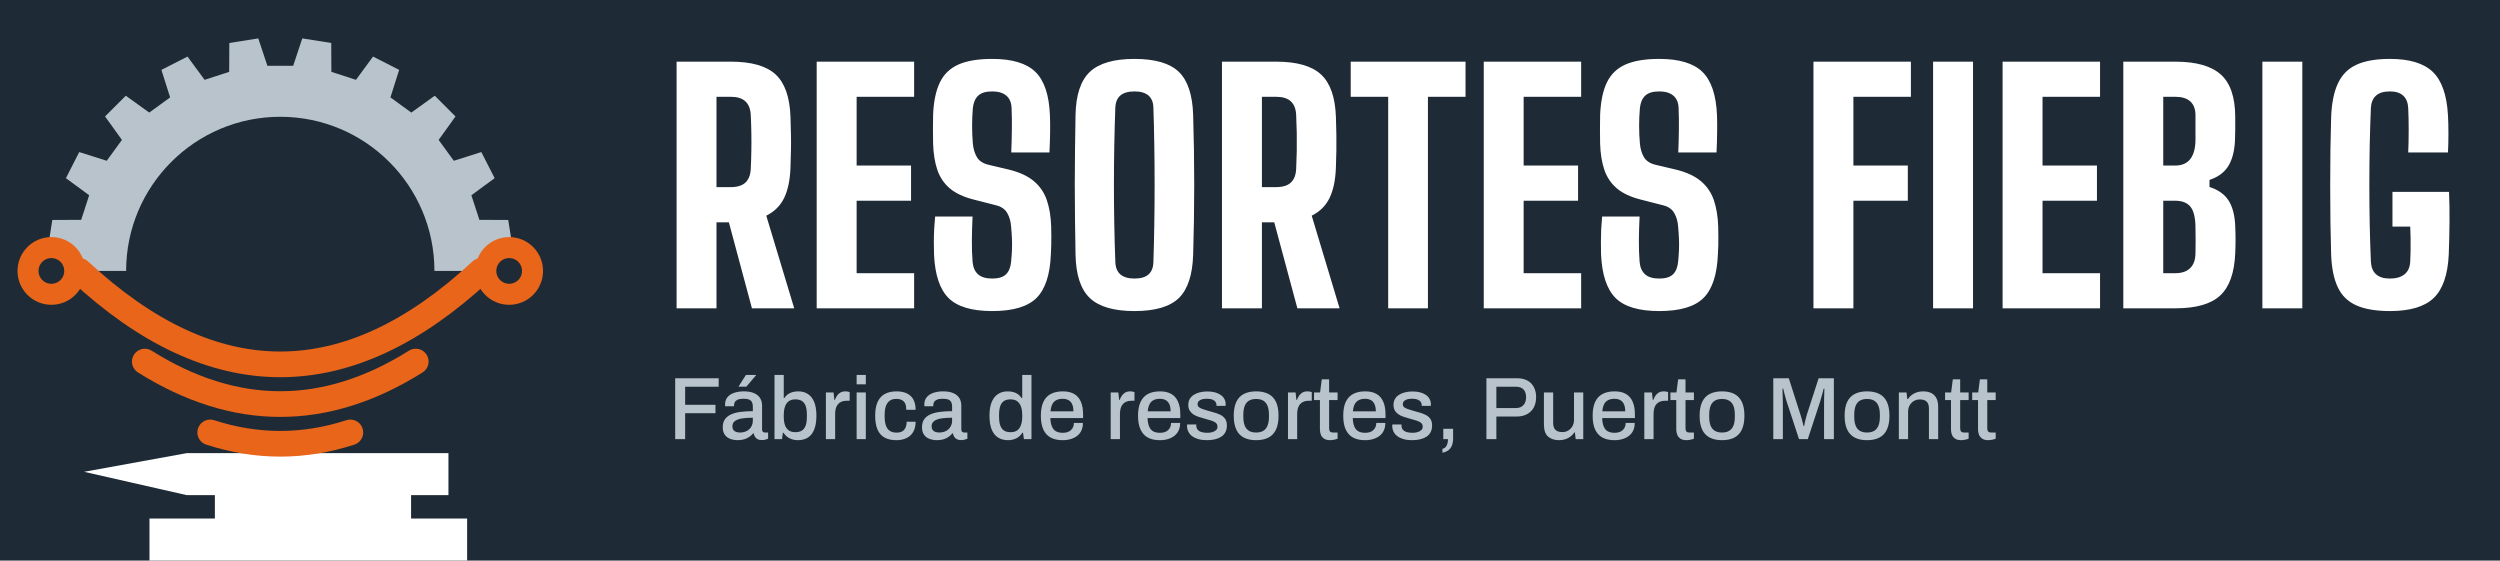
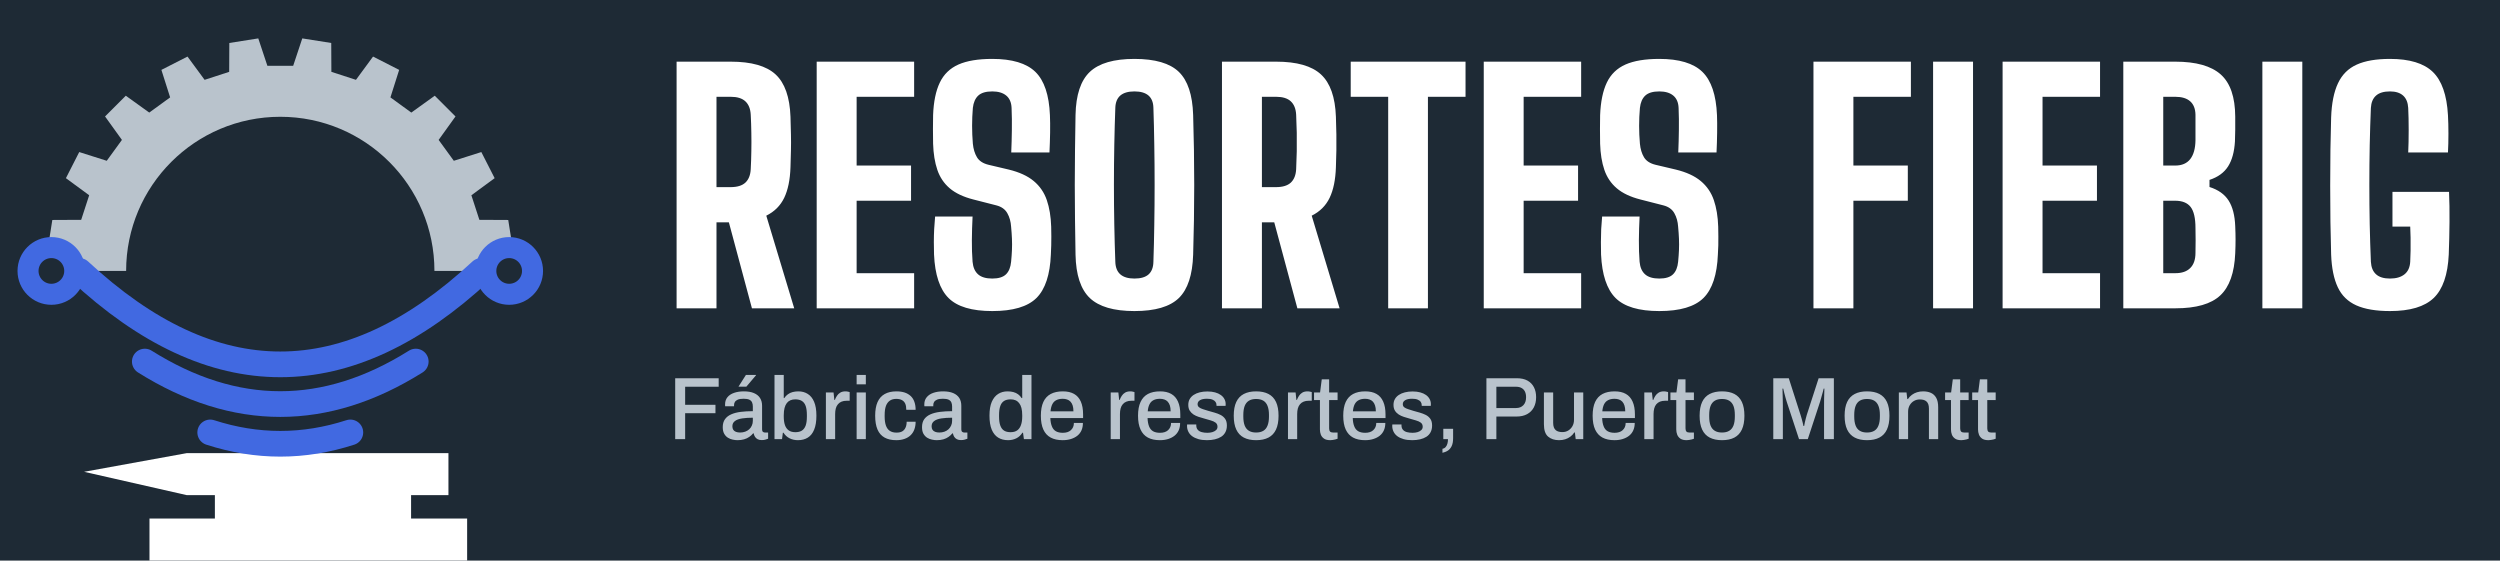
<svg xmlns="http://www.w3.org/2000/svg" viewBox="0 0 535.18 120" role="img" aria-label="Resortes Fiebig, fábrica de resortes, Puerto Montt">
-   <style>.logo__gear{fill:#b9c3cc}.logo__anvil{fill:#ffffff}.logo__leaf{stroke:#e8651a;stroke-width:5.5}.logo__eye{stroke:#e8651a;stroke-width:4.5}</style>
+   <style>.logo__gear{fill:#b9c3cc}.logo__anvil{fill:#ffffff}.logo__leaf{stroke:#4169e1;stroke-width:5.5}.logo__eye{stroke:#4169e1;stroke-width:4.5}</style>
  <rect width="535.18" height="120" fill="#1e2a35" />
  <path class="logo__gear" d="M16 58 L16.09 55.24 L10.22 53.29 L11.2 47.09 L17.38 47.06 L19.09 41.8 L14.11 38.14 L16.96 32.55 L22.85 34.42 L26.1 29.95 L22.49 24.93 L26.93 20.49 L31.95 24.1 L36.42 20.85 L34.55 14.96 L40.14 12.11 L43.8 17.09 L49.06 15.38 L49.09 9.2 L55.29 8.22 L57.24 14.09 L62.76 14.09 L64.71 8.22 L70.91 9.2 L70.94 15.38 L76.2 17.09 L79.86 12.11 L85.45 14.96 L83.58 20.85 L88.05 24.1 L93.07 20.49 L97.51 24.93 L93.9 29.95 L97.15 34.42 L103.04 32.55 L105.89 38.14 L100.91 41.8 L102.62 47.06 L108.8 47.09 L109.78 53.29 L103.91 55.24 L104 58 L93 58 A33 33 0 0 0 27 58 Z" />
  <path class="logo__anvil" d="M96 97 H40 L18 101 L40 106 H46 V111 H32 V120 H100 V111 H88 V106 H96 Z" />
  <g fill="none" stroke-linecap="round">
    <path class="logo__leaf" d="M17 58 Q60 98 103 58" />
    <path class="logo__leaf" d="M31 77.4 Q60 95.6 89 77.4" />
    <path class="logo__leaf" d="M45 92.57 Q60 97.43 75 92.57" />
    <circle class="logo__eye" cx="11" cy="58" r="5" />
    <circle class="logo__eye" cx="109" cy="58" r="5" />
  </g>
  <path fill="#ffffff" d="M153.38 66L144.84 66L144.84 13.20L156.42 13.20Q163.09 13.20 166.04 15.94Q168.99 18.68 169.22 24.98L169.22 24.98Q169.29 27.09 169.32 28.79Q169.36 30.49 169.32 32.16Q169.29 33.82 169.22 35.80L169.22 35.80Q169.09 39.83 167.87 42.36Q166.65 44.88 164.04 46.17L164.04 46.17L170.02 66L160.97 66L156.03 47.59L153.38 47.59L153.38 66ZM153.38 20.72L153.38 40.06L156.39 40.06Q158.53 40.06 159.57 39.09Q160.61 38.11 160.71 36.23L160.71 36.23Q160.81 34.39 160.84 32.39Q160.88 30.39 160.84 28.40Q160.81 26.40 160.71 24.55L160.71 24.55Q160.61 22.67 159.57 21.70Q158.53 20.72 156.42 20.72L156.42 20.72L153.38 20.72ZM195.69 66L174.83 66L174.83 13.20L195.69 13.20L195.69 20.72L183.38 20.72L183.38 35.44L195.03 35.44L195.03 42.97L183.38 42.97L183.38 58.48L195.69 58.48L195.69 66ZM212.42 66.59L212.42 66.59Q205.85 66.59 203.05 63.79Q200.24 60.98 199.95 54.48L199.95 54.48Q199.91 53.20 199.91 51.81Q199.91 50.42 199.98 49.05Q200.05 47.69 200.18 46.36L200.18 46.36L208.20 46.36Q208.07 48.91 208.05 51.40Q208.03 53.89 208.20 56.03L208.20 56.03Q208.36 57.82 209.37 58.72Q210.38 59.63 212.42 59.63L212.42 59.63Q214.43 59.63 215.36 58.72Q216.28 57.82 216.45 56.03L216.45 56.03Q216.58 54.71 216.63 53.53Q216.68 52.34 216.63 51.12Q216.58 49.90 216.45 48.54L216.45 48.54Q216.35 46.89 215.64 45.64Q214.93 44.38 213.28 43.96L213.28 43.96L208.36 42.70Q205.16 41.88 203.31 40.31Q201.47 38.74 200.66 36.37Q199.85 33.99 199.75 30.76L199.75 30.76Q199.72 29.14 199.72 27.64Q199.72 26.14 199.75 24.65L199.75 24.65Q199.91 20.33 201.19 17.67Q202.46 15.02 205.18 13.81Q207.90 12.61 212.42 12.61L212.42 12.61Q218.79 12.61 221.65 15.39Q224.50 18.18 224.76 24.65L224.76 24.65Q224.83 26.17 224.80 28.38Q224.76 30.59 224.66 32.64L224.66 32.64L216.48 32.64Q216.58 30.26 216.61 27.87Q216.65 25.48 216.55 23.10L216.55 23.10Q216.48 21.35 215.41 20.46Q214.34 19.57 212.42 19.57L212.42 19.57Q210.38 19.57 209.42 20.46Q208.46 21.35 208.26 23.10L208.26 23.10Q208.10 25.01 208.10 26.93Q208.10 28.84 208.26 30.76L208.26 30.76Q208.43 32.47 209.14 33.66Q209.85 34.85 211.63 35.28L211.63 35.28L215.95 36.30Q219.35 37.13 221.30 38.76Q223.25 40.39 224.09 42.83Q224.93 45.28 225.03 48.54L225.03 48.54Q225.06 49.63 225.06 50.61Q225.06 51.58 225.04 52.52Q225.03 53.46 224.96 54.48L224.96 54.48Q224.70 60.98 221.88 63.79Q219.05 66.59 212.42 66.59ZM242.85 66.59L242.85 66.59Q236.25 66.59 233.31 63.81Q230.37 61.02 230.24 54.52L230.24 54.52Q230.18 50.92 230.13 47.16Q230.08 43.39 230.08 39.58Q230.08 35.77 230.13 32.01Q230.18 28.25 230.24 24.62L230.24 24.62Q230.37 18.15 233.31 15.38Q236.25 12.61 242.85 12.61L242.85 12.61Q249.48 12.61 252.35 15.38Q255.22 18.15 255.42 24.62L255.42 24.62Q255.52 28.28 255.59 32.04Q255.65 35.80 255.65 39.62Q255.65 43.43 255.59 47.17Q255.52 50.92 255.42 54.52L255.42 54.52Q255.22 61.02 252.35 63.81Q249.48 66.59 242.85 66.59ZM242.85 59.63L242.85 59.63Q244.89 59.63 245.88 58.74Q246.87 57.85 246.91 56.07L246.91 56.07Q247.04 52.34 247.10 48.13Q247.17 43.92 247.17 39.55Q247.17 35.18 247.10 30.99Q247.04 26.80 246.91 23.07L246.91 23.07Q246.87 21.32 245.85 20.44Q244.83 19.57 242.85 19.57L242.85 19.57Q240.87 19.57 239.84 20.44Q238.82 21.32 238.76 23.07L238.76 23.07Q238.62 26.80 238.54 30.99Q238.46 35.18 238.46 39.55Q238.46 43.92 238.54 48.13Q238.62 52.34 238.76 56.07L238.76 56.07Q238.82 57.85 239.84 58.74Q240.87 59.63 242.85 59.63ZM270.14 66L261.59 66L261.59 13.20L273.18 13.20Q279.84 13.20 282.79 15.94Q285.75 18.68 285.98 24.98L285.98 24.98Q286.05 27.09 286.08 28.79Q286.11 30.49 286.08 32.16Q286.05 33.82 285.98 35.80L285.98 35.80Q285.85 39.83 284.63 42.36Q283.41 44.88 280.80 46.17L280.80 46.17L286.77 66L277.73 66L272.78 47.59L270.14 47.59L270.14 66ZM270.14 20.72L270.14 40.06L273.14 40.06Q275.29 40.06 276.33 39.09Q277.37 38.11 277.47 36.23L277.47 36.23Q277.56 34.39 277.60 32.39Q277.63 30.39 277.60 28.40Q277.56 26.40 277.47 24.55L277.47 24.55Q277.37 22.67 276.33 21.70Q275.29 20.72 273.18 20.72L273.18 20.72L270.14 20.72ZM305.68 66L297.17 66L297.17 20.72L289.15 20.72L289.15 13.20L313.73 13.20L313.73 20.72L305.68 20.72L305.68 66ZM338.48 66L317.63 66L317.63 13.20L338.48 13.20L338.48 20.72L326.17 20.72L326.17 35.44L337.82 35.44L337.82 42.97L326.17 42.97L326.17 58.48L338.48 58.48L338.48 66ZM355.21 66.59L355.21 66.59Q348.65 66.59 345.84 63.79Q343.04 60.98 342.74 54.48L342.74 54.48Q342.71 53.20 342.71 51.81Q342.71 50.42 342.77 49.05Q342.84 47.69 342.97 46.36L342.97 46.36L350.99 46.36Q350.86 48.91 350.84 51.40Q350.82 53.89 350.99 56.03L350.99 56.03Q351.15 57.82 352.16 58.72Q353.17 59.63 355.21 59.63L355.21 59.63Q357.23 59.63 358.15 58.72Q359.07 57.82 359.24 56.03L359.24 56.03Q359.37 54.71 359.42 53.53Q359.47 52.34 359.42 51.12Q359.37 49.90 359.24 48.54L359.24 48.54Q359.14 46.89 358.43 45.64Q357.72 44.38 356.07 43.96L356.07 43.96L351.15 42.70Q347.95 41.88 346.11 40.31Q344.26 38.74 343.45 36.37Q342.64 33.99 342.54 30.76L342.54 30.76Q342.51 29.14 342.51 27.64Q342.51 26.14 342.54 24.65L342.54 24.65Q342.71 20.33 343.98 17.67Q345.25 15.02 347.97 13.81Q350.69 12.61 355.21 12.61L355.21 12.61Q361.58 12.61 364.44 15.39Q367.29 18.18 367.56 24.65L367.56 24.65Q367.62 26.17 367.59 28.38Q367.56 30.59 367.46 32.64L367.46 32.64L359.27 32.64Q359.37 30.26 359.40 27.87Q359.44 25.48 359.34 23.10L359.34 23.10Q359.27 21.35 358.20 20.46Q357.13 19.57 355.21 19.57L355.21 19.57Q353.17 19.57 352.21 20.46Q351.25 21.35 351.06 23.10L351.06 23.10Q350.89 25.01 350.89 26.93Q350.89 28.84 351.06 30.76L351.06 30.76Q351.22 32.47 351.93 33.66Q352.64 34.85 354.42 35.28L354.42 35.28L358.74 36.30Q362.14 37.13 364.09 38.76Q366.04 40.39 366.88 42.83Q367.72 45.28 367.82 48.54L367.82 48.54Q367.85 49.63 367.85 50.61Q367.85 51.58 367.84 52.52Q367.82 53.46 367.75 54.48L367.75 54.48Q367.49 60.98 364.67 63.79Q361.85 66.59 355.21 66.59ZM396.76 66L388.21 66L388.21 13.20L409.07 13.20L409.07 20.72L396.76 20.72L396.76 35.44L408.41 35.44L408.41 42.97L396.76 42.97L396.76 66ZM422.37 66L413.82 66L413.82 13.20L422.37 13.20L422.37 66ZM449.56 66L428.70 66L428.70 13.20L449.56 13.20L449.56 20.72L437.25 20.72L437.25 35.44L448.90 35.44L448.90 42.97L437.25 42.97L437.25 58.48L449.56 58.48L449.56 66ZM465.70 66L454.54 66L454.54 13.20L465.66 13.20Q472.33 13.20 475.40 15.94Q478.47 18.68 478.50 24.98L478.50 24.98Q478.50 26.50 478.50 27.77Q478.50 29.04 478.44 30.26L478.44 30.26Q478.24 33.63 476.97 35.62Q475.70 37.62 472.99 38.51L472.99 38.51L472.99 40.03Q475.80 40.92 477.08 42.93Q478.37 44.95 478.50 48.44L478.50 48.44Q478.57 50.00 478.57 51.31Q478.57 52.63 478.50 54.22L478.50 54.22Q478.24 60.49 475.30 63.24Q472.36 66 465.70 66L465.70 66ZM463.09 42.97L463.09 58.48L465.70 58.48Q467.78 58.48 468.88 57.37Q469.99 56.27 469.99 54.12L469.99 54.12Q470.02 52.73 470.02 51.46Q470.02 50.19 469.99 48.84L469.99 48.84Q469.99 45.64 468.95 44.30Q467.91 42.97 465.63 42.97L465.63 42.97L463.09 42.97ZM463.09 20.72L463.09 35.44L465.66 35.44Q467.78 35.44 468.87 34.06Q469.95 32.67 469.99 30.03L469.99 30.03Q469.99 28.61 469.99 27.27Q469.99 25.94 469.99 24.55L469.99 24.55Q469.95 22.67 468.87 21.70Q467.78 20.72 465.66 20.72L465.66 20.72L463.09 20.72ZM492.86 66L484.31 66L484.31 13.20L492.86 13.20L492.86 66ZM511.63 66.59L511.63 66.59Q507.15 66.59 504.42 65.37Q501.70 64.15 500.45 61.48Q499.19 58.81 499.03 54.48L499.03 54.48Q498.93 51.28 498.88 47.49Q498.83 43.69 498.83 39.75Q498.83 35.80 498.88 32.04Q498.93 28.28 499.03 25.15L499.03 25.15Q499.19 20.59 500.50 17.82Q501.80 15.05 504.51 13.83Q507.21 12.61 511.63 12.61L511.63 12.61Q517.90 12.61 520.79 15.39Q523.68 18.18 524.04 24.65L524.04 24.65Q524.14 26.43 524.14 28.63Q524.14 30.82 524.04 32.64L524.04 32.64L515.53 32.64Q515.63 30.56 515.63 27.85Q515.63 25.15 515.53 23.10L515.53 23.10Q515.43 21.35 514.44 20.46Q513.45 19.57 511.63 19.57L511.63 19.57Q509.65 19.57 508.65 20.46Q507.64 21.35 507.54 23.10L507.54 23.10Q507.38 26.89 507.29 31.09Q507.21 35.28 507.21 39.58Q507.21 43.89 507.29 48.06Q507.38 52.24 507.54 56.03L507.54 56.03Q507.64 57.82 508.65 58.72Q509.65 59.63 511.63 59.63L511.63 59.63Q513.61 59.63 514.74 58.72Q515.86 57.82 515.96 56.03L515.96 56.03Q516.02 55.01 516.04 53.64Q516.06 52.27 516.04 50.89Q516.02 49.50 515.96 48.51L515.96 48.51L512.16 48.51L512.16 41.08L524.27 41.08Q524.40 43.96 524.37 47.50Q524.34 51.05 524.21 54.48L524.21 54.48Q523.91 60.98 520.99 63.79Q518.07 66.59 511.63 66.59Z" />
  <path fill="#b9c3cc" d="M146.67 94L144.54 94L144.54 80.97L153.85 80.97L153.85 82.79L146.67 82.79L146.67 86.65L153.16 86.65L153.16 88.45L146.67 88.45L146.67 94ZM157.88 94.23L157.88 94.23Q157.40 94.23 156.85 94.11Q156.30 94 155.82 93.70Q155.33 93.39 155.03 92.85Q154.72 92.31 154.72 91.44L154.72 91.44Q154.72 90.41 155.20 89.74Q155.67 89.08 156.53 88.70Q157.38 88.32 158.57 88.17Q159.76 88.02 161.16 88.02L161.16 88.02L161.16 87.03Q161.16 86.53 161.00 86.15Q160.84 85.77 160.41 85.56Q159.99 85.36 159.19 85.36L159.19 85.36Q158.39 85.36 157.94 85.55Q157.50 85.75 157.32 86.05Q157.14 86.34 157.14 86.69L157.14 86.69L157.14 86.97L155.24 86.97Q155.22 86.88 155.22 86.78Q155.22 86.69 155.22 86.55L155.22 86.55Q155.22 85.66 155.72 85.04Q156.22 84.42 157.14 84.10Q158.05 83.78 159.25 83.78L159.25 83.78Q160.54 83.78 161.40 84.15Q162.27 84.52 162.70 85.20Q163.14 85.89 163.14 86.86L163.14 86.86L163.14 91.93Q163.14 92.29 163.32 92.44Q163.50 92.59 163.75 92.59L163.75 92.59L164.43 92.59L164.43 93.92Q164.20 94.02 163.86 94.11Q163.52 94.21 163.06 94.21L163.06 94.21Q162.55 94.21 162.20 94.03Q161.85 93.85 161.63 93.52Q161.41 93.18 161.34 92.77L161.34 92.77L161.22 92.77Q160.88 93.20 160.39 93.53Q159.91 93.87 159.28 94.05Q158.66 94.23 157.88 94.23ZM158.43 92.59L158.43 92.59Q159.02 92.59 159.52 92.41Q160.02 92.23 160.38 91.90Q160.75 91.57 160.95 91.10Q161.16 90.64 161.16 90.09L161.16 90.09L161.16 89.42Q159.85 89.42 158.87 89.57Q157.88 89.72 157.33 90.13Q156.78 90.54 156.78 91.26L156.78 91.26Q156.78 91.70 156.97 92.00Q157.16 92.29 157.53 92.44Q157.91 92.59 158.43 92.59ZM159.78 82.77L158.09 82.77L159.68 80.26L161.83 80.26L161.85 80.32L159.78 82.77ZM170.82 94.23L170.82 94.23Q169.83 94.23 169.03 93.83Q168.23 93.43 167.72 92.63L167.72 92.63L167.59 92.63L167.41 94L165.80 94L165.80 80.26L167.78 80.26L167.78 85.22L167.89 85.22Q168.21 84.73 168.66 84.41Q169.11 84.08 169.68 83.93Q170.25 83.78 170.91 83.78L170.91 83.78Q172.05 83.78 172.92 84.33Q173.80 84.88 174.28 86.02Q174.77 87.16 174.77 88.97L174.77 88.97Q174.77 90.81 174.29 91.97Q173.82 93.13 172.93 93.68Q172.05 94.23 170.82 94.23ZM170.26 92.52L170.26 92.52Q171.12 92.52 171.66 92.18Q172.20 91.83 172.47 91.10Q172.73 90.37 172.73 89.19L172.73 89.19L172.73 88.85Q172.73 87.67 172.48 86.93Q172.22 86.19 171.67 85.84Q171.12 85.49 170.23 85.49L170.23 85.49Q169.68 85.49 169.22 85.68Q168.76 85.87 168.44 86.28Q168.12 86.69 167.95 87.33Q167.78 87.98 167.78 88.89L167.78 88.89L167.78 89.16Q167.78 90.24 168.03 90.99Q168.29 91.74 168.84 92.13Q169.39 92.52 170.26 92.52ZM178.78 94L176.80 94L176.80 84.01L178.44 84.01L178.61 85.62L178.72 85.62Q178.89 85.15 179.17 84.73Q179.44 84.31 179.89 84.04Q180.33 83.78 180.98 83.78L180.98 83.78Q181.28 83.78 181.52 83.84Q181.76 83.89 181.89 83.93L181.89 83.93L181.89 85.79L181.23 85.79Q180.62 85.79 180.15 85.98Q179.69 86.17 179.38 86.54Q179.06 86.91 178.92 87.44Q178.78 87.98 178.78 88.64L178.78 88.64L178.78 94ZM185.35 82.28L183.38 82.28L183.38 80.26L185.35 80.26L185.35 82.28ZM185.35 94L183.38 94L183.38 84.01L185.35 84.01L185.35 94ZM191.87 94.23L191.87 94.23Q190.37 94.23 189.36 93.67Q188.35 93.11 187.85 91.95Q187.35 90.79 187.35 89.00L187.35 89.00Q187.35 87.22 187.86 86.07Q188.37 84.92 189.39 84.35Q190.41 83.78 191.89 83.78L191.89 83.78Q192.91 83.78 193.67 84.03Q194.43 84.29 194.97 84.79Q195.50 85.30 195.75 86.04Q196.01 86.78 196.01 87.73L196.01 87.73L194.01 87.73Q194.01 86.93 193.79 86.42Q193.56 85.91 193.08 85.65Q192.61 85.39 191.85 85.39L191.85 85.39Q191.05 85.39 190.50 85.76Q189.95 86.13 189.66 86.88Q189.38 87.64 189.38 88.85L189.38 88.85L189.38 89.17Q189.38 90.33 189.65 91.10Q189.93 91.87 190.49 92.24Q191.05 92.61 191.92 92.61L191.92 92.61Q192.69 92.61 193.15 92.34Q193.62 92.06 193.85 91.54Q194.09 91.02 194.09 90.28L194.09 90.28L196.01 90.28Q196.01 91.17 195.75 91.89Q195.50 92.61 194.97 93.14Q194.45 93.66 193.67 93.94Q192.89 94.23 191.87 94.23ZM200.53 94.23L200.53 94.23Q200.06 94.23 199.51 94.11Q198.96 94 198.47 93.70Q197.99 93.39 197.68 92.85Q197.38 92.31 197.38 91.44L197.38 91.44Q197.38 90.41 197.85 89.74Q198.33 89.08 199.18 88.70Q200.04 88.32 201.23 88.17Q202.41 88.02 203.82 88.02L203.82 88.02L203.82 87.03Q203.82 86.53 203.66 86.15Q203.50 85.77 203.07 85.56Q202.64 85.36 201.84 85.36L201.84 85.36Q201.04 85.36 200.60 85.55Q200.15 85.75 199.97 86.05Q199.79 86.34 199.79 86.69L199.79 86.69L199.79 86.97L197.89 86.97Q197.87 86.88 197.87 86.78Q197.87 86.69 197.87 86.55L197.87 86.55Q197.87 85.66 198.38 85.04Q198.88 84.42 199.79 84.10Q200.70 83.78 201.90 83.78L201.90 83.78Q203.19 83.78 204.06 84.15Q204.92 84.52 205.36 85.20Q205.79 85.89 205.79 86.86L205.79 86.86L205.79 91.93Q205.79 92.29 205.98 92.44Q206.16 92.59 206.40 92.59L206.40 92.59L207.09 92.59L207.09 93.92Q206.86 94.02 206.52 94.11Q206.18 94.21 205.72 94.21L205.72 94.21Q205.21 94.21 204.85 94.03Q204.50 93.85 204.28 93.52Q204.07 93.18 203.99 92.77L203.99 92.77L203.88 92.77Q203.53 93.20 203.05 93.53Q202.56 93.87 201.94 94.05Q201.31 94.23 200.53 94.23ZM201.08 92.59L201.08 92.59Q201.67 92.59 202.18 92.41Q202.68 92.23 203.04 91.90Q203.40 91.57 203.61 91.10Q203.82 90.64 203.82 90.09L203.82 90.09L203.82 89.42Q202.51 89.42 201.52 89.57Q200.53 89.72 199.98 90.13Q199.43 90.54 199.43 91.26L199.43 91.26Q199.43 91.70 199.62 92.00Q199.81 92.29 200.19 92.44Q200.57 92.59 201.08 92.59ZM215.79 94.23L215.79 94.23Q214.57 94.23 213.68 93.68Q212.79 93.13 212.30 91.97Q211.82 90.81 211.82 88.97L211.82 88.97Q211.82 87.16 212.31 86.02Q212.81 84.88 213.68 84.33Q214.55 83.78 215.69 83.78L215.69 83.78Q216.36 83.78 216.93 83.93Q217.50 84.08 217.95 84.41Q218.39 84.73 218.70 85.22L218.70 85.22L218.83 85.22L218.83 80.26L220.81 80.26L220.81 94L219.19 94L219 92.63L218.87 92.63Q218.37 93.43 217.57 93.83Q216.76 94.23 215.79 94.23ZM216.34 92.52L216.34 92.52Q217.21 92.52 217.76 92.13Q218.30 91.74 218.56 90.99Q218.83 90.24 218.83 89.16L218.83 89.16L218.83 88.89Q218.83 87.98 218.66 87.33Q218.49 86.69 218.16 86.28Q217.84 85.87 217.38 85.68Q216.93 85.49 216.36 85.49L216.36 85.49Q215.48 85.49 214.93 85.84Q214.38 86.19 214.13 86.93Q213.87 87.67 213.87 88.85L213.87 88.85L213.87 89.19Q213.87 90.37 214.14 91.10Q214.40 91.83 214.94 92.18Q215.48 92.52 216.34 92.52ZM227.49 94.23L227.49 94.23Q225.95 94.23 224.92 93.67Q223.88 93.11 223.35 91.95Q222.82 90.79 222.82 89.00L222.82 89.00Q222.82 87.20 223.35 86.05Q223.88 84.90 224.93 84.34Q225.97 83.78 227.53 83.78L227.53 83.78Q228.96 83.78 229.92 84.32Q230.88 84.86 231.37 85.96Q231.86 87.06 231.86 88.74L231.86 88.74L231.86 89.50L224.85 89.50Q224.89 90.56 225.18 91.27Q225.46 91.99 226.04 92.32Q226.62 92.65 227.51 92.65L227.51 92.65Q228.06 92.65 228.50 92.51Q228.94 92.37 229.24 92.09Q229.55 91.81 229.72 91.43Q229.89 91.04 229.89 90.54L229.89 90.54L231.82 90.54Q231.82 91.44 231.52 92.12Q231.22 92.80 230.64 93.27Q230.06 93.73 229.26 93.98Q228.46 94.23 227.49 94.23ZM224.89 88.05L224.89 88.05L229.79 88.05Q229.79 87.31 229.63 86.81Q229.47 86.31 229.16 85.98Q228.86 85.66 228.44 85.52Q228.03 85.37 227.49 85.37L227.49 85.37Q226.69 85.37 226.13 85.66Q225.57 85.94 225.27 86.54Q224.97 87.14 224.89 88.05ZM239.75 94L237.77 94L237.77 84.01L239.41 84.01L239.58 85.62L239.69 85.62Q239.86 85.15 240.14 84.73Q240.41 84.31 240.86 84.04Q241.31 83.78 241.95 83.78L241.95 83.78Q242.26 83.78 242.49 83.84Q242.73 83.89 242.86 83.93L242.86 83.93L242.86 85.79L242.20 85.79Q241.59 85.79 241.13 85.98Q240.66 86.17 240.35 86.54Q240.03 86.91 239.89 87.44Q239.75 87.98 239.75 88.64L239.75 88.64L239.75 94ZM248.30 94.23L248.30 94.23Q246.76 94.23 245.72 93.67Q244.69 93.11 244.16 91.95Q243.62 90.79 243.62 89.00L243.62 89.00Q243.62 87.20 244.16 86.05Q244.69 84.90 245.73 84.34Q246.78 83.78 248.34 83.78L248.34 83.78Q249.76 83.78 250.72 84.32Q251.68 84.86 252.17 85.96Q252.67 87.06 252.67 88.74L252.67 88.74L252.67 89.50L245.66 89.50Q245.70 90.56 245.98 91.27Q246.27 91.99 246.84 92.32Q247.42 92.65 248.32 92.65L248.32 92.65Q248.87 92.65 249.31 92.51Q249.74 92.37 250.05 92.09Q250.35 91.81 250.52 91.43Q250.69 91.04 250.69 90.54L250.69 90.54L252.63 90.54Q252.63 91.44 252.33 92.12Q252.02 92.80 251.44 93.27Q250.86 93.73 250.07 93.98Q249.27 94.23 248.30 94.23ZM245.70 88.05L245.70 88.05L250.60 88.05Q250.60 87.31 250.44 86.81Q250.27 86.31 249.97 85.98Q249.67 85.66 249.25 85.52Q248.83 85.37 248.30 85.37L248.30 85.37Q247.50 85.37 246.94 85.66Q246.38 85.94 246.08 86.54Q245.77 87.14 245.70 88.05ZM258.37 94.23L258.37 94.23Q257.32 94.23 256.53 94Q255.73 93.77 255.20 93.37Q254.66 92.97 254.39 92.41Q254.11 91.85 254.11 91.17L254.11 91.17Q254.11 91.07 254.12 91.00Q254.13 90.92 254.13 90.86L254.13 90.86L256.09 90.86Q256.09 90.92 256.09 90.97Q256.09 91.02 256.09 91.07L256.09 91.07Q256.09 91.66 256.41 92.01Q256.73 92.37 257.28 92.51Q257.82 92.65 258.46 92.65L258.46 92.65Q259.03 92.65 259.52 92.51Q260.00 92.37 260.32 92.08Q260.63 91.80 260.63 91.36L260.63 91.36Q260.63 90.79 260.23 90.48Q259.83 90.18 259.19 90.00Q258.54 89.82 257.84 89.61L257.84 89.61Q257.21 89.44 256.59 89.24Q255.97 89.04 255.48 88.72Q254.99 88.39 254.68 87.90Q254.38 87.41 254.38 86.67L254.38 86.67Q254.38 85.96 254.68 85.43Q254.99 84.90 255.53 84.54Q256.07 84.18 256.82 83.99Q257.57 83.80 258.46 83.80L258.46 83.80Q259.39 83.80 260.12 84.00Q260.84 84.20 261.34 84.56Q261.85 84.92 262.11 85.42Q262.38 85.92 262.38 86.50L262.38 86.50Q262.38 86.61 262.37 86.73Q262.36 86.86 262.36 86.89L262.36 86.89L260.42 86.89L260.42 86.72Q260.42 86.34 260.21 86.04Q260.00 85.73 259.56 85.55Q259.11 85.36 258.37 85.36L258.37 85.36Q257.87 85.36 257.49 85.44Q257.11 85.53 256.87 85.68Q256.62 85.83 256.50 86.04Q256.37 86.25 256.37 86.51L256.37 86.51Q256.37 86.95 256.69 87.19Q257.00 87.43 257.51 87.59Q258.03 87.75 258.62 87.94L258.62 87.94Q259.30 88.13 260.00 88.33Q260.71 88.53 261.30 88.83Q261.90 89.14 262.27 89.67Q262.64 90.20 262.64 91.09L262.64 91.09Q262.64 91.91 262.32 92.52Q262.00 93.13 261.42 93.50Q260.84 93.87 260.06 94.05Q259.28 94.23 258.37 94.23ZM268.89 94.23L268.89 94.23Q267.34 94.23 266.26 93.67Q265.19 93.11 264.65 91.95Q264.11 90.79 264.11 89.00L264.11 89.00Q264.11 87.20 264.65 86.05Q265.19 84.90 266.26 84.34Q267.34 83.78 268.89 83.78L268.89 83.78Q270.49 83.78 271.55 84.34Q272.62 84.90 273.16 86.05Q273.70 87.20 273.70 89.00L273.70 89.00Q273.70 90.79 273.16 91.95Q272.62 93.11 271.55 93.67Q270.49 94.23 268.89 94.23ZM268.89 92.59L268.89 92.59Q269.84 92.59 270.45 92.22Q271.06 91.85 271.35 91.09Q271.65 90.33 271.65 89.17L271.65 89.17L271.65 88.83Q271.65 87.67 271.35 86.91Q271.06 86.15 270.45 85.78Q269.84 85.41 268.89 85.41L268.89 85.41Q267.96 85.41 267.36 85.78Q266.75 86.15 266.45 86.91Q266.16 87.67 266.16 88.83L266.16 88.83L266.16 89.17Q266.16 90.33 266.45 91.09Q266.75 91.85 267.36 92.22Q267.96 92.59 268.89 92.59ZM277.69 94L275.72 94L275.72 84.01L277.35 84.01L277.52 85.62L277.63 85.62Q277.81 85.15 278.08 84.73Q278.36 84.31 278.80 84.04Q279.25 83.78 279.90 83.78L279.90 83.78Q280.20 83.78 280.44 83.84Q280.67 83.89 280.81 83.93L280.81 83.93L280.81 85.79L280.14 85.79Q279.53 85.79 279.07 85.98Q278.60 86.17 278.29 86.54Q277.98 86.91 277.83 87.44Q277.69 87.98 277.69 88.64L277.69 88.64L277.69 94ZM284.78 94.23L284.78 94.23Q283.92 94.23 283.44 93.90Q282.95 93.56 282.75 93.04Q282.56 92.52 282.56 91.93L282.56 91.93L282.56 85.64L281.30 85.64L281.30 84.01L282.59 84.01L282.95 81.21L284.53 81.21L284.53 84.01L286.34 84.01L286.34 85.64L284.53 85.64L284.53 91.70Q284.53 92.14 284.72 92.37Q284.91 92.59 285.35 92.59L285.35 92.59L286.34 92.59L286.34 93.92Q286.15 94 285.87 94.07Q285.60 94.13 285.31 94.18Q285.03 94.23 284.78 94.23ZM292.23 94.23L292.23 94.23Q290.69 94.23 289.65 93.67Q288.62 93.11 288.08 91.95Q287.55 90.79 287.55 89.00L287.55 89.00Q287.55 87.20 288.08 86.05Q288.62 84.90 289.66 84.34Q290.71 83.78 292.26 83.78L292.26 83.78Q293.69 83.78 294.65 84.32Q295.61 84.86 296.10 85.96Q296.60 87.06 296.60 88.74L296.60 88.74L296.60 89.50L289.59 89.50Q289.62 90.56 289.91 91.27Q290.19 91.99 290.77 92.32Q291.35 92.65 292.25 92.65L292.25 92.65Q292.80 92.65 293.23 92.51Q293.67 92.37 293.97 92.09Q294.28 91.81 294.45 91.43Q294.62 91.04 294.62 90.54L294.62 90.54L296.56 90.54Q296.56 91.44 296.25 92.12Q295.95 92.80 295.37 93.27Q294.79 93.73 293.99 93.98Q293.20 94.23 292.23 94.23ZM289.62 88.05L289.62 88.05L294.53 88.05Q294.53 87.31 294.36 86.81Q294.20 86.31 293.90 85.98Q293.59 85.66 293.18 85.52Q292.76 85.37 292.23 85.37L292.23 85.37Q291.43 85.37 290.87 85.66Q290.31 85.94 290.00 86.54Q289.70 87.14 289.62 88.05ZM302.30 94.23L302.30 94.23Q301.25 94.23 300.45 94Q299.66 93.77 299.12 93.37Q298.59 92.97 298.32 92.41Q298.04 91.85 298.04 91.17L298.04 91.17Q298.04 91.07 298.05 91.00Q298.06 90.92 298.06 90.86L298.06 90.86L300.02 90.86Q300.02 90.92 300.02 90.97Q300.02 91.02 300.02 91.07L300.02 91.07Q300.02 91.66 300.34 92.01Q300.66 92.37 301.20 92.51Q301.75 92.65 302.39 92.65L302.39 92.65Q302.96 92.65 303.45 92.51Q303.93 92.37 304.24 92.08Q304.56 91.80 304.56 91.36L304.56 91.36Q304.56 90.79 304.16 90.48Q303.76 90.18 303.11 90.00Q302.47 89.82 301.76 89.61L301.76 89.61Q301.14 89.44 300.52 89.24Q299.90 89.04 299.41 88.72Q298.91 88.39 298.61 87.90Q298.31 87.41 298.31 86.67L298.31 86.67Q298.31 85.96 298.61 85.43Q298.91 84.90 299.46 84.54Q300.00 84.18 300.75 83.99Q301.50 83.80 302.39 83.80L302.39 83.80Q303.32 83.80 304.04 84.00Q304.77 84.20 305.27 84.56Q305.77 84.92 306.04 85.42Q306.31 85.92 306.31 86.50L306.31 86.50Q306.31 86.61 306.30 86.73Q306.29 86.86 306.29 86.89L306.29 86.89L304.35 86.89L304.35 86.72Q304.35 86.34 304.14 86.04Q303.93 85.73 303.48 85.55Q303.04 85.36 302.30 85.36L302.30 85.36Q301.80 85.36 301.42 85.44Q301.04 85.53 300.80 85.68Q300.55 85.83 300.42 86.04Q300.30 86.25 300.30 86.51L300.30 86.51Q300.30 86.95 300.61 87.19Q300.93 87.43 301.44 87.59Q301.95 87.75 302.54 87.94L302.54 87.94Q303.23 88.13 303.93 88.33Q304.63 88.53 305.23 88.83Q305.83 89.14 306.20 89.67Q306.57 90.20 306.57 91.09L306.57 91.09Q306.57 91.91 306.25 92.52Q305.93 93.13 305.35 93.50Q304.77 93.87 303.99 94.05Q303.21 94.23 302.30 94.23ZM308.79 96.93L308.79 96.93L308.79 96.07Q309.21 96.00 309.47 95.70Q309.73 95.41 309.85 94.97Q309.97 94.53 309.97 94L309.97 94L308.97 94L308.97 91.80L311.07 91.80L311.07 93.79Q311.07 94.89 310.74 95.54Q310.41 96.19 309.89 96.50Q309.36 96.81 308.79 96.93ZM320.33 94L318.20 94L318.20 80.97L324.70 80.97Q326.08 80.97 327.00 81.48Q327.91 81.99 328.37 82.89Q328.84 83.80 328.84 85.03L328.84 85.03Q328.84 86.27 328.35 87.21Q327.85 88.15 326.91 88.66Q325.97 89.17 324.62 89.17L324.62 89.17L320.33 89.17L320.33 94ZM320.33 82.79L320.33 87.35L324.53 87.35Q325.53 87.35 326.11 86.74Q326.69 86.13 326.69 85.05L326.69 85.05Q326.69 84.33 326.45 83.83Q326.20 83.32 325.72 83.06Q325.25 82.79 324.53 82.79L324.53 82.79L320.33 82.79ZM333.74 94.23L333.74 94.23Q332.30 94.23 331.40 93.46Q330.51 92.69 330.51 90.83L330.51 90.83L330.51 84.01L332.49 84.01L332.49 90.52Q332.49 91.09 332.63 91.47Q332.77 91.85 333.04 92.08Q333.30 92.31 333.67 92.40Q334.03 92.50 334.46 92.50L334.46 92.50Q335.15 92.50 335.71 92.17Q336.27 91.83 336.61 91.24Q336.95 90.64 336.95 89.86L336.95 89.86L336.95 84.01L338.93 84.01L338.93 94L337.31 94L337.14 92.58L337.01 92.58Q336.65 93.13 336.15 93.49Q335.66 93.85 335.06 94.04Q334.46 94.23 333.74 94.23ZM345.62 94.23L345.62 94.23Q344.08 94.23 343.04 93.67Q342.01 93.11 341.47 91.95Q340.94 90.79 340.94 89.00L340.94 89.00Q340.94 87.20 341.47 86.05Q342.01 84.90 343.05 84.34Q344.10 83.78 345.65 83.78L345.65 83.78Q347.08 83.78 348.04 84.32Q349.00 84.86 349.49 85.96Q349.99 87.06 349.99 88.74L349.99 88.74L349.99 89.50L342.98 89.50Q343.01 90.56 343.30 91.27Q343.58 91.99 344.16 92.32Q344.74 92.65 345.64 92.65L345.64 92.65Q346.19 92.65 346.62 92.51Q347.06 92.37 347.36 92.09Q347.67 91.81 347.84 91.43Q348.01 91.04 348.01 90.54L348.01 90.54L349.95 90.54Q349.95 91.44 349.64 92.12Q349.34 92.80 348.76 93.27Q348.18 93.73 347.38 93.98Q346.59 94.23 345.62 94.23ZM343.01 88.05L343.01 88.05L347.92 88.05Q347.92 87.31 347.75 86.81Q347.59 86.31 347.29 85.98Q346.98 85.66 346.57 85.52Q346.15 85.37 345.62 85.37L345.62 85.37Q344.82 85.37 344.26 85.66Q343.70 85.94 343.39 86.54Q343.09 87.14 343.01 88.05ZM353.98 94L352.00 94L352.00 84.01L353.63 84.01L353.81 85.62L353.92 85.62Q354.09 85.15 354.37 84.73Q354.64 84.31 355.09 84.04Q355.53 83.78 356.18 83.78L356.18 83.78Q356.48 83.78 356.72 83.84Q356.96 83.89 357.09 83.93L357.09 83.93L357.09 85.79L356.43 85.79Q355.82 85.79 355.35 85.98Q354.89 86.17 354.57 86.54Q354.26 86.91 354.12 87.44Q353.98 87.98 353.98 88.64L353.98 88.64L353.98 94ZM361.06 94.23L361.06 94.23Q360.21 94.23 359.72 93.90Q359.24 93.56 359.04 93.04Q358.84 92.52 358.84 91.93L358.84 91.93L358.84 85.64L357.59 85.64L357.59 84.01L358.88 84.01L359.24 81.21L360.82 81.21L360.82 84.01L362.62 84.01L362.62 85.64L360.82 85.64L360.82 91.70Q360.82 92.14 361.01 92.37Q361.20 92.59 361.63 92.59L361.63 92.59L362.62 92.59L362.62 93.92Q362.43 94 362.16 94.07Q361.88 94.13 361.60 94.18Q361.31 94.23 361.06 94.23ZM368.63 94.23L368.63 94.23Q367.07 94.23 365.99 93.67Q364.92 93.11 364.38 91.95Q363.84 90.79 363.84 89.00L363.84 89.00Q363.84 87.20 364.38 86.05Q364.92 84.90 365.99 84.34Q367.07 83.78 368.63 83.78L368.63 83.78Q370.22 83.78 371.29 84.34Q372.35 84.90 372.89 86.05Q373.43 87.20 373.43 89.00L373.43 89.00Q373.43 90.79 372.89 91.95Q372.35 93.11 371.29 93.67Q370.22 94.23 368.63 94.23ZM368.63 92.59L368.63 92.59Q369.58 92.59 370.18 92.22Q370.79 91.85 371.09 91.09Q371.38 90.33 371.38 89.17L371.38 89.17L371.38 88.83Q371.38 87.67 371.09 86.91Q370.79 86.15 370.18 85.78Q369.58 85.41 368.63 85.41L368.63 85.41Q367.69 85.41 367.09 85.78Q366.48 86.15 366.18 86.91Q365.89 87.67 365.89 88.83L365.89 88.83L365.89 89.17Q365.89 90.33 366.18 91.09Q366.48 91.85 367.09 92.22Q367.69 92.59 368.63 92.59ZM381.66 94L379.61 94L379.61 80.97L382.93 80.97L385.46 88.87Q385.57 89.21 385.69 89.65Q385.80 90.09 385.91 90.48Q386.01 90.88 386.07 91.19L386.07 91.19L386.22 91.19Q386.26 90.90 386.35 90.50Q386.45 90.11 386.55 89.67Q386.66 89.23 386.77 88.85L386.77 88.85L389.32 80.97L392.58 80.97L392.58 94L390.48 94L390.48 86.86Q390.48 86.13 390.49 85.36Q390.51 84.58 390.53 83.97Q390.55 83.36 390.55 83.19L390.55 83.19L390.40 83.19Q390.36 83.40 390.22 83.90Q390.08 84.41 389.92 84.97Q389.77 85.55 389.64 85.96L389.64 85.96L387.00 94L385.12 94L382.48 85.98Q382.36 85.62 382.23 85.13Q382.10 84.63 381.96 84.12Q381.83 83.61 381.74 83.19L381.74 83.19L381.58 83.19Q381.60 83.64 381.61 84.31Q381.62 84.97 381.64 85.65Q381.66 86.32 381.66 86.86L381.66 86.86L381.66 94ZM399.67 94.23L399.67 94.23Q398.11 94.23 397.04 93.67Q395.97 93.11 395.42 91.95Q394.88 90.79 394.88 89.00L394.88 89.00Q394.88 87.20 395.42 86.05Q395.97 84.90 397.04 84.34Q398.11 83.78 399.67 83.78L399.67 83.78Q401.27 83.78 402.33 84.34Q403.40 84.90 403.94 86.05Q404.48 87.20 404.48 89.00L404.48 89.00Q404.48 90.79 403.94 91.95Q403.40 93.11 402.33 93.67Q401.27 94.23 399.67 94.23ZM399.67 92.59L399.67 92.59Q400.62 92.59 401.23 92.22Q401.84 91.85 402.13 91.09Q402.43 90.33 402.43 89.17L402.43 89.17L402.43 88.83Q402.43 87.67 402.13 86.91Q401.84 86.15 401.23 85.78Q400.62 85.41 399.67 85.41L399.67 85.41Q398.74 85.41 398.13 85.78Q397.52 86.15 397.23 86.91Q396.94 87.67 396.94 88.83L396.94 88.83L396.94 89.17Q396.94 90.33 397.23 91.09Q397.52 91.85 398.13 92.22Q398.74 92.59 399.67 92.59ZM408.47 94L406.49 94L406.49 84.01L408.13 84.01L408.30 85.43L408.43 85.43Q408.79 84.88 409.29 84.52Q409.78 84.16 410.38 83.97Q410.98 83.78 411.70 83.78L411.70 83.78Q412.65 83.78 413.37 84.11Q414.09 84.44 414.50 85.18Q414.91 85.92 414.91 87.18L414.91 87.18L414.91 94L412.93 94L412.93 87.48Q412.93 86.91 412.79 86.53Q412.65 86.15 412.38 85.92Q412.12 85.70 411.76 85.60Q411.39 85.51 410.96 85.51L410.96 85.51Q410.27 85.51 409.71 85.84Q409.15 86.17 408.81 86.76Q408.47 87.35 408.47 88.15L408.47 88.15L408.47 94ZM419.87 94.23L419.87 94.23Q419.01 94.23 418.53 93.90Q418.04 93.56 417.84 93.04Q417.65 92.52 417.65 91.93L417.65 91.93L417.65 85.64L416.39 85.64L416.39 84.01L417.68 84.01L418.04 81.21L419.62 81.21L419.62 84.01L421.43 84.01L421.43 85.64L419.62 85.64L419.62 91.70Q419.62 92.14 419.81 92.37Q420.00 92.59 420.44 92.59L420.44 92.59L421.43 92.59L421.43 93.92Q421.24 94 420.96 94.07Q420.69 94.13 420.40 94.18Q420.12 94.23 419.87 94.23ZM425.66 94.23L425.66 94.23Q424.81 94.23 424.32 93.90Q423.84 93.56 423.64 93.04Q423.44 92.52 423.44 91.93L423.44 91.93L423.44 85.64L422.19 85.64L422.19 84.01L423.48 84.01L423.84 81.21L425.42 81.21L425.42 84.01L427.22 84.01L427.22 85.64L425.42 85.64L425.42 91.70Q425.42 92.14 425.61 92.37Q425.80 92.59 426.23 92.59L426.23 92.59L427.22 92.59L427.22 93.92Q427.03 94 426.76 94.07Q426.48 94.13 426.20 94.18Q425.91 94.23 425.66 94.23Z" />
</svg>
